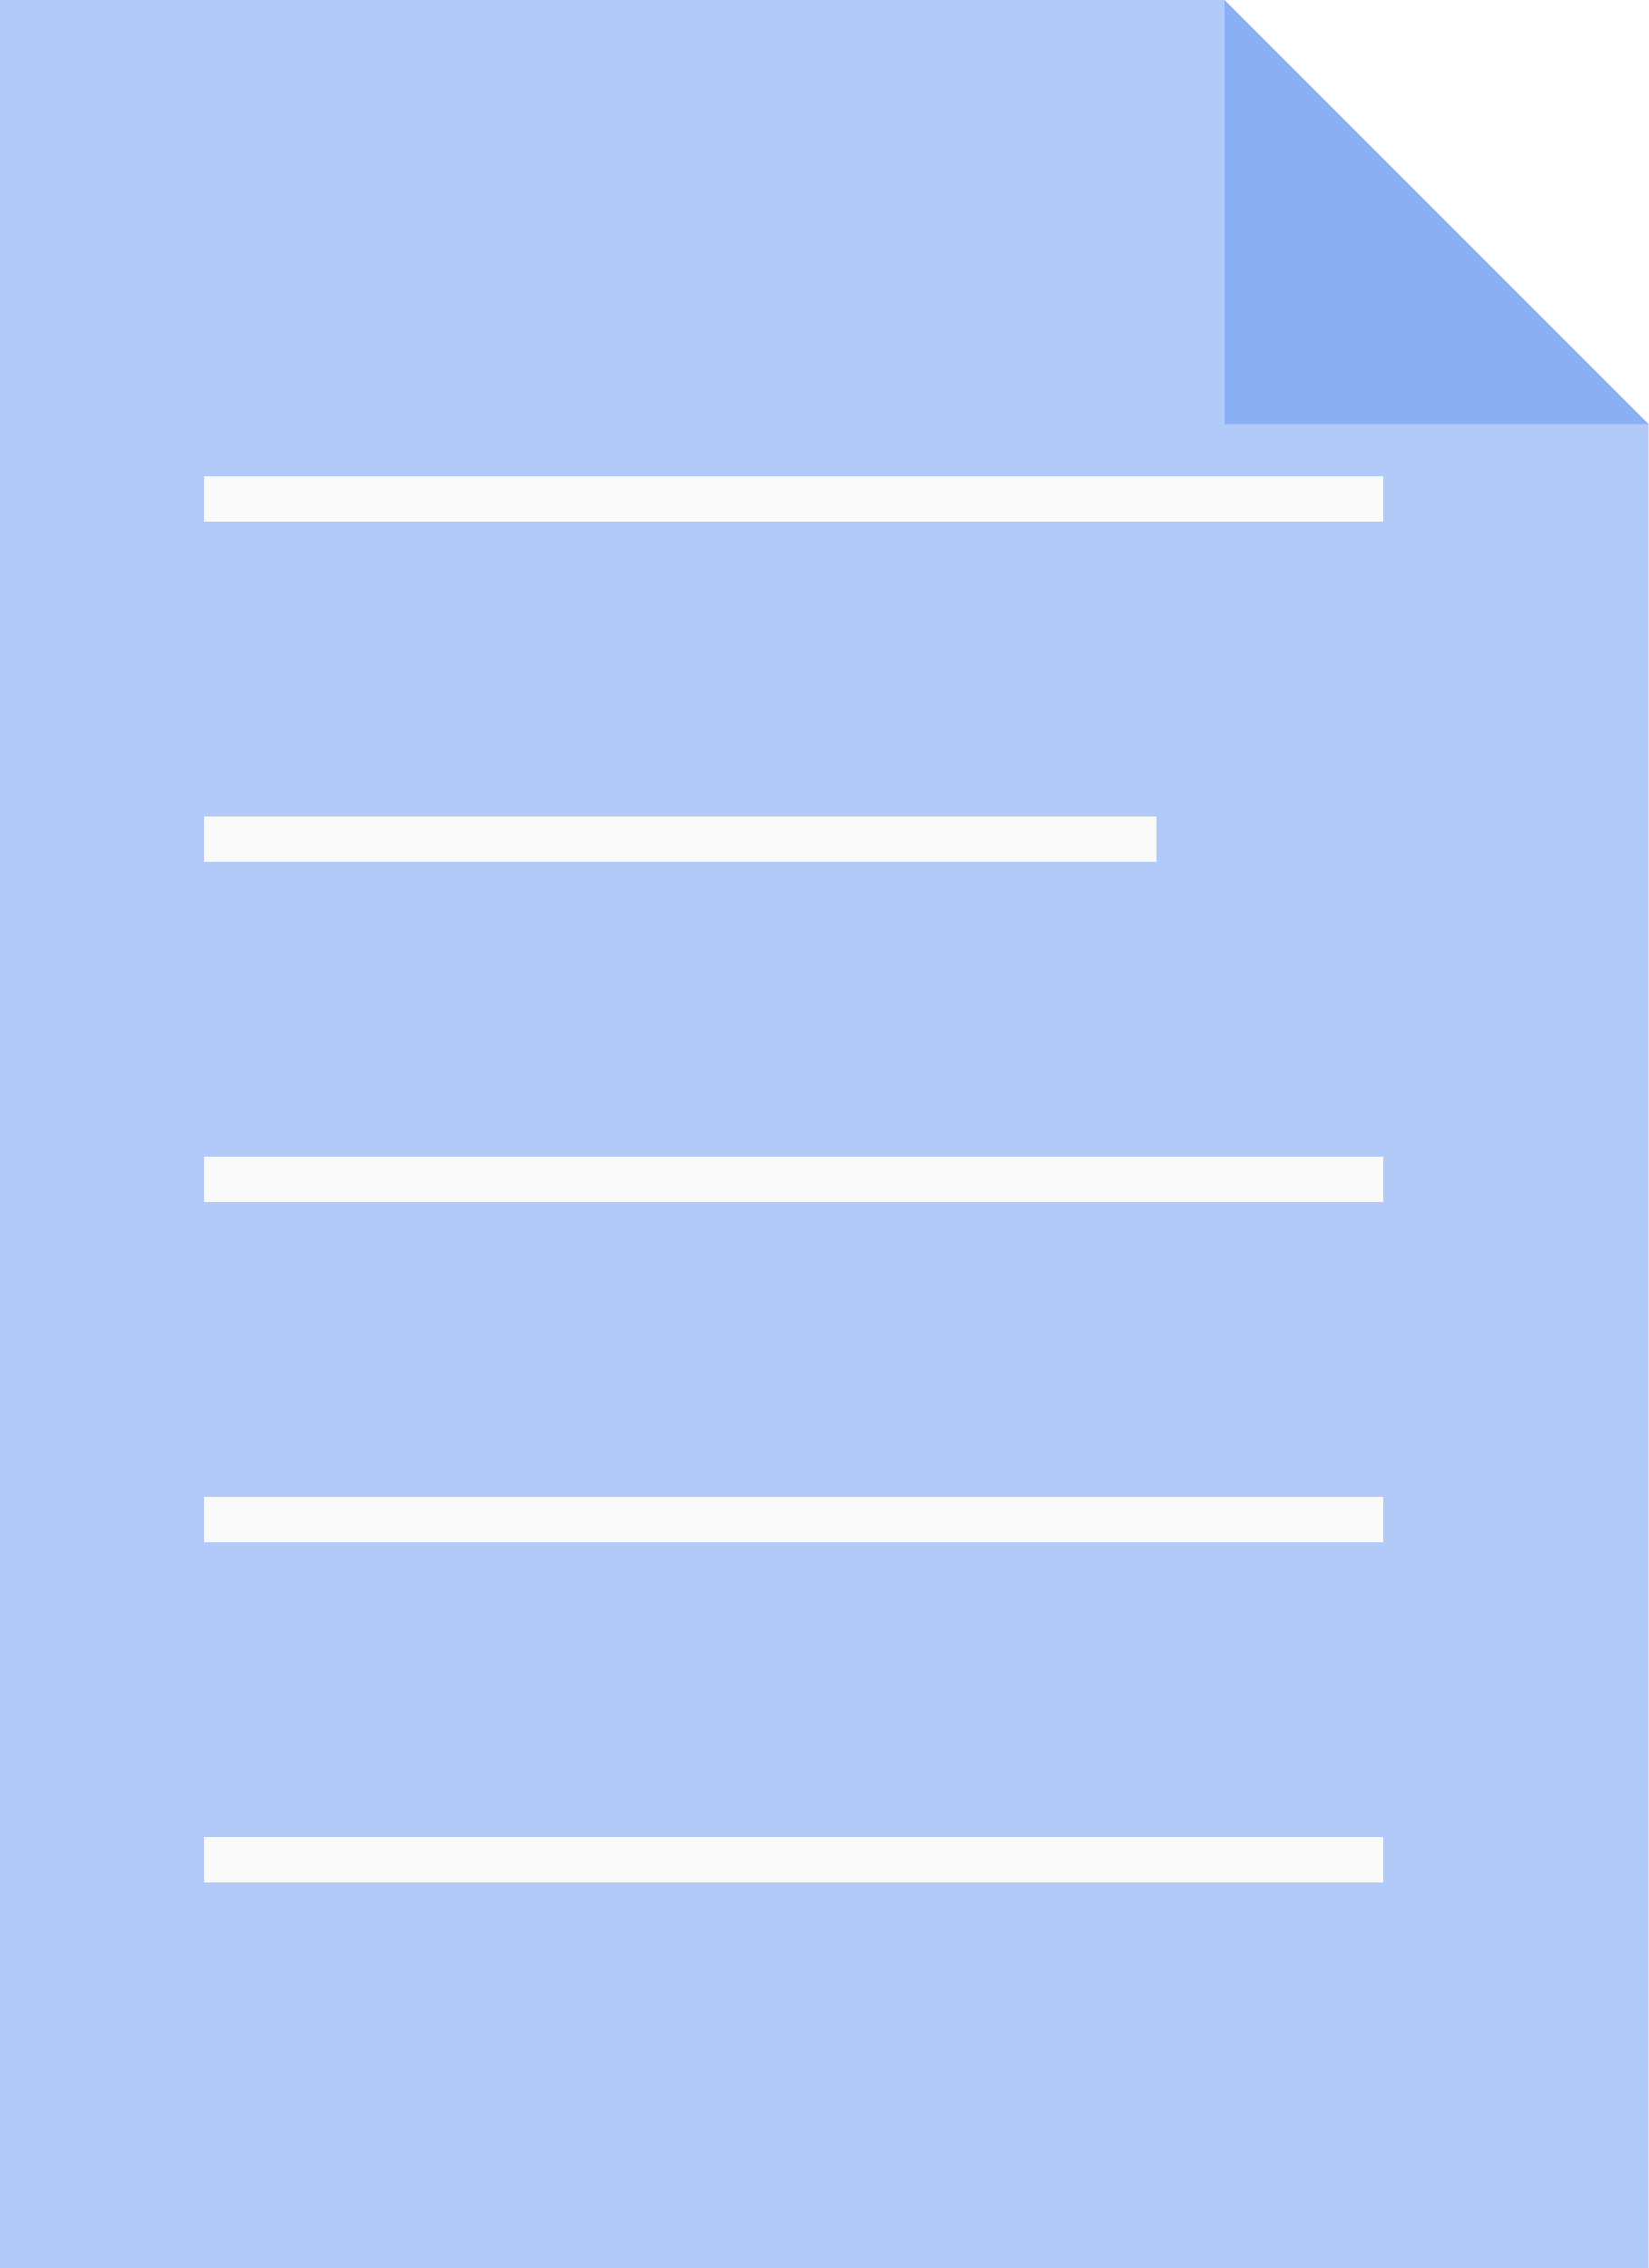
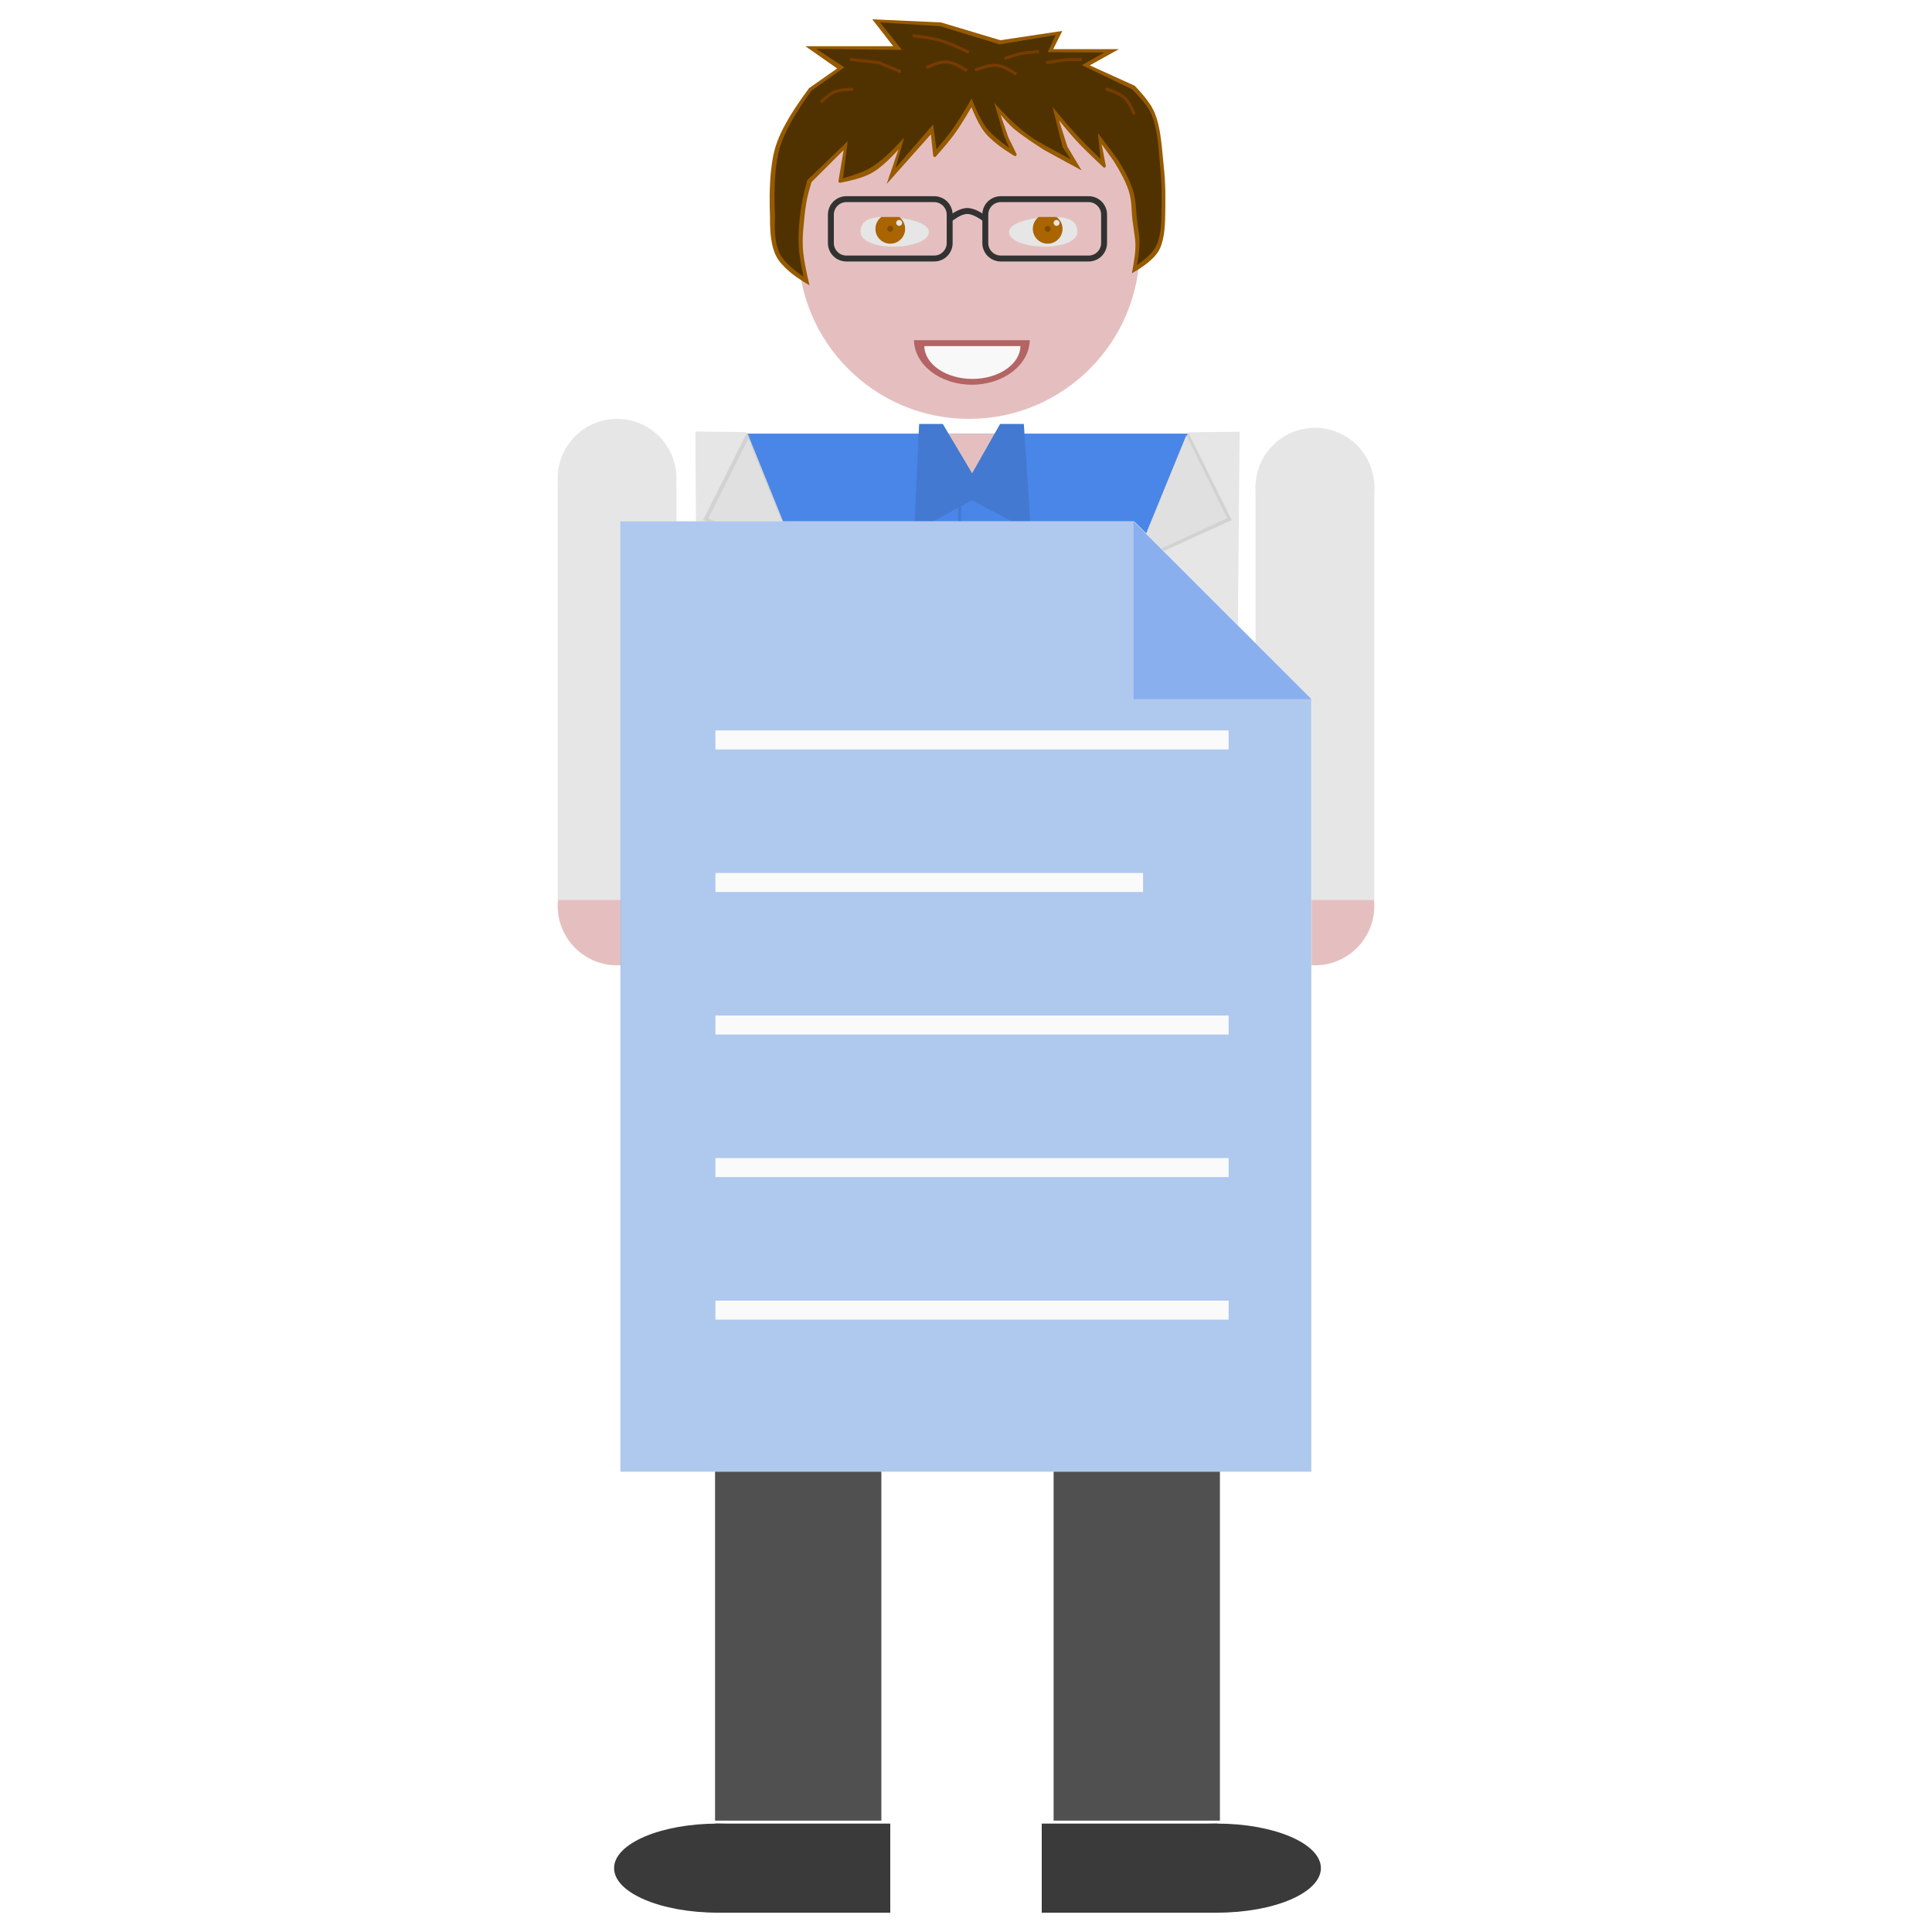
- <svg xmlns="http://www.w3.org/2000/svg" style="isolation:isolate" viewBox="0 0 72.7 100" width="72.7" height="100">
-   <path d=" M 72.7 18.7 L 72.7 100 L 0 100 L 0 0 L 54 0 L 72.7 18.7 L 72.7 18.7 Z " id="Path" fill="rgb(100,150,240)" fill-opacity="0.5" />
-   <path d=" M 54 0 L 54 18.7 L 72.7 18.7 L 54 0 L 54 0 Z " id="Path" fill="rgb(100,150,240)" fill-opacity="0.5" />
-   <path d=" M 10 22 L 60 22 L 60 22" id="Path" fill="none" vector-effect="non-scaling-stroke" stroke-width="2" stroke="rgb(250,250,250)" stroke-linejoin="miter" stroke-linecap="square" stroke-miterlimit="3" />
-   <path d=" M 10 52 L 60 52 L 60 52" id="Path" fill="none" vector-effect="non-scaling-stroke" stroke-width="2" stroke="rgb(250,250,250)" stroke-linejoin="miter" stroke-linecap="square" stroke-miterlimit="3" />
-   <path d=" M 10 37 L 50 37 L 50 37" id="Path" fill="none" vector-effect="non-scaling-stroke" stroke-width="2" stroke="rgb(250,250,250)" stroke-linejoin="miter" stroke-linecap="square" stroke-miterlimit="3" />
-   <path d=" M 10 67 L 60 67 L 60 67" id="Path" fill="none" vector-effect="non-scaling-stroke" stroke-width="2" stroke="rgb(250,250,250)" stroke-linejoin="miter" stroke-linecap="square" stroke-miterlimit="3" />
-   <path d=" M 10 82 L 60 82 L 60 82" id="Path" fill="none" vector-effect="non-scaling-stroke" stroke-width="2" stroke="rgb(250,250,250)" stroke-linejoin="miter" stroke-linecap="square" stroke-miterlimit="3" />
+ <svg xmlns="http://www.w3.org/2000/svg" style="isolation:isolate" viewBox="0 0 100 100" width="100" height="100">
+   <g id="Group">
+     <g id="Group">
+       <g id="left shoe">
+         <rect x="53.92" y="94.389" width="9.069" height="4.611" transform="matrix(1,0,0,1,0,0)" id="Rectangle" fill="rgb(58,58,58)" />
+         <path d=" M 62.989 94.389 L 62.989 94.389 C 65.958 94.389 68.369 95.422 68.369 96.694 L 68.369 96.694 C 68.369 97.967 65.958 99 62.989 99 L 62.989 99 C 60.019 99 57.609 97.967 57.609 96.694 L 57.609 96.694 C 57.609 95.422 60.019 94.389 62.989 94.389 Z " id="Path" fill="rgb(58,58,58)" />
+       </g>
+       <g id="right shoe">
+         <rect x="37.011" y="94.389" width="9.069" height="4.611" transform="matrix(1,0,0,1,0,0)" id="Rectangle" fill="rgb(58,58,58)" />
+         <path d=" M 37.165 94.389 L 37.165 94.389 C 40.134 94.389 42.545 95.422 42.545 96.694 L 42.545 96.694 C 42.545 97.967 40.134 99 37.165 99 L 37.165 99 C 34.196 99 31.785 97.967 31.785 96.694 L 31.785 96.694 C 31.785 95.422 34.196 94.389 37.165 94.389 Z " id="Path" fill="rgb(58,58,58)" />
+       </g>
+       <rect x="54.535" y="63.492" width="8.608" height="30.743" transform="matrix(1,0,0,1,0,0)" id="left leg" fill="rgb(80,80,80)" />
+       <rect x="37.011" y="63.492" width="8.608" height="30.743" transform="matrix(1,0,0,1,0,0)" id="right leg" fill="rgb(80,80,80)" />
+       <rect x="37.011" y="55.653" width="26.131" height="7.686" transform="matrix(1,0,0,1,0,0)" id="waist" fill="rgb(80,80,80)" />
+       <g id="belt">
+         <rect x="37.011" y="57.344" width="26.131" height="1.23" transform="matrix(1,0,0,1,0,0)" id="Rectangle" fill="rgb(58,58,58)" />
+         <path d=" M 48.309 57.113 L 50.307 57.113 L 50.307 58.804 L 48.309 58.804 L 48.309 57.113 Z  M 48.463 57.267 L 50.154 57.267 L 50.154 58.65 L 48.463 58.65 L 48.463 57.267 Z " fill-rule="evenodd" id="Compound Path" fill="rgb(185,185,185)" />
+         <path d=" M 49.347 57.882 L 49.424 57.882 L 49.424 58.035 L 49.347 58.035 L 48.232 58.035 L 48.155 58.035 L 48.155 57.882 L 48.232 57.882 L 49.347 57.882 Z " id="Path" fill="rgb(185,185,185)" />
+       </g>
+       <g id="shirt">
+         <rect x="36.145" y="22.444" width="27.668" height="33.817" transform="matrix(1,0,0,1,0,0)" id="shirt color" fill="rgb(74,134,232)" />
+         <polygon points="48.596,22.444,51.977,22.446,50.284,25.374" id="neck" fill="rgb(229,191,191)" />
+         <path d=" M 49.748 55.953 L 49.748 56.029 L 49.594 56.029 L 49.594 55.953 L 49.594 25.21 L 49.594 25.133 L 49.748 25.133 L 49.748 25.21 L 49.748 55.953 Z " id="line" fill="rgb(67,121,209)" />
+         <g id="buttons">
+           <circle vector-effect="non-scaling-stroke" cx="50.594" cy="27.977" r="0.615" id="Ellipse" fill="rgb(52,94,162)" />
+           <circle vector-effect="non-scaling-stroke" cx="50.594" cy="34.126" r="0.615" id="Ellipse" fill="rgb(52,94,162)" />
+           <circle vector-effect="non-scaling-stroke" cx="50.594" cy="40.274" r="0.615" id="Ellipse" fill="rgb(52,94,162)" />
+           <circle vector-effect="non-scaling-stroke" cx="50.594" cy="46.423" r="0.615" id="Ellipse" fill="rgb(52,94,162)" />
+           <circle vector-effect="non-scaling-stroke" cx="50.594" cy="52.572" r="0.615" id="Ellipse" fill="rgb(52,94,162)" />
+         </g>
+         <path d=" M 52.525 22.444 L 52.805 26.639 L 50.392 25.381 L 52.056 22.444 L 52.525 22.444 Z " id="left collar" fill="rgb(67,121,209)" vector-effect="non-scaling-stroke" stroke-width="1" stroke="rgb(67,121,209)" stroke-linejoin="miter" stroke-linecap="square" stroke-miterlimit="3" />
+         <path d=" M 48.515 22.444 L 50.244 25.354 L 47.858 26.662 L 48.052 22.444 L 48.515 22.444 Z " id="right collar" fill="rgb(67,121,209)" vector-effect="non-scaling-stroke" stroke-width="1" stroke="rgb(67,121,209)" stroke-linejoin="miter" stroke-linecap="square" stroke-miterlimit="3" />
+       </g>
+       <path d=" M 63.862 56.191 L 53.689 56.191 C 53.876 56.525 53.957 56.685 54.227 57.139 C 54.498 57.593 54.406 57.46 54.595 57.771 Q 54.784 58.082 55.245 58.561 L 55.657 59.035 L 63.862 59.035 L 63.862 56.191 Z " id="left bottom flap" fill="rgb(230,230,230)" />
+       <path d=" M 36.197 56.191 L 46.311 56.191 Q 46.105 56.698 45.834 57.164 C 45.563 57.631 45.656 57.494 45.467 57.813 Q 45.278 58.133 44.817 58.625 L 44.404 59.111 L 36.197 59.111 L 36.197 56.191 Z " id="right bottom flap" fill="rgb(230,230,230)" />
+       <path d=" M 64.163 22.347 L 63.865 56.582 L 53.847 56.454 C 53.407 55.55 53.198 54.985 52.92 53.95 C 52.644 52.924 52.643 52.882 52.434 51.216 C 52.225 49.551 52.201 48.271 52.39 46.424 C 52.543 44.935 52.707 44.098 53.116 42.722 L 61.55 22.373" id="left flap" fill="rgb(230,230,230)" />
+       <path d=" M 35.991 22.333 L 36.204 56.568 L 46.222 56.465 C 46.665 55.561 46.875 54.997 47.156 53.963 C 47.434 52.938 47.436 52.895 47.649 51.23 C 47.862 49.565 47.888 48.286 47.704 46.438 C 47.555 44.949 47.393 44.111 46.988 42.735 L 38.604 22.365" id="right flap" fill="rgb(230,230,230)" />
+       <path d=" M 61.499 22.374 L 63.756 26.919 L 60.174 28.549 L 61.378 30.593 L 54.073 40.546 L 61.499 22.374 Z  M 61.513 22.747 L 63.547 26.845 L 59.956 28.479 L 61.193 30.584 L 54.688 39.448 L 61.513 22.747 Z " id="left lapel border" fill="rgb(210,210,210)" />
+       <path d=" M 61.404 22.528 L 63.513 26.825 L 59.925 28.475 L 61.157 30.598 L 54.304 39.877 L 61.404 22.528 Z  M 61.416 22.901 L 63.305 26.75 L 59.707 28.406 L 60.974 30.587 L 54.914 38.792 L 61.416 22.901 Z " id="left lapel" fill="rgb(224,224,224)" />
+       <path d=" M 46.016 40.584 L 38.757 30.599 L 39.969 28.561 L 36.396 26.915 L 38.673 22.38 L 46.016 40.584 Z  M 45.407 39.485 L 38.94 30.59 L 40.188 28.493 L 36.604 26.842 L 38.657 22.754 L 45.407 39.485 Z " id="right lapel border" fill="rgb(210,210,210)" />
+       <path d=" M 45.705 39.86 L 39.014 30.53 L 40.282 28.447 L 36.658 26.836 L 38.73 22.712 L 45.705 39.86 Z  M 45.073 38.715 L 39.199 30.522 L 40.505 28.378 L 36.867 26.761 L 38.714 23.084 L 45.073 38.715 Z " id="right lapel" fill="rgb(224,224,224)" />
+       <circle vector-effect="non-scaling-stroke" cx="68.061" cy="46.891" r="3.074" id="left hand" fill="rgb(229,191,191)" />
+       <rect x="64.987" y="25.064" width="6.149" height="21.52" transform="matrix(1,0,0,1,0,0)" id="left arm" fill="rgb(230,230,230)" />
+       <circle vector-effect="non-scaling-stroke" cx="68.061" cy="25.218" r="3.074" id="left shoulder" fill="rgb(230,230,230)" />
+       <circle vector-effect="non-scaling-stroke" cx="31.939" cy="46.891" r="3.074" id="right hand" fill="rgb(229,191,191)" />
+       <rect x="28.864" y="25.064" width="6.149" height="21.52" transform="matrix(1,0,0,1,0,0)" id="right arm" fill="rgb(230,230,230)" />
+       <circle vector-effect="non-scaling-stroke" cx="31.939" cy="24.756" r="3.074" id="right shoulder" fill="rgb(230,230,230)" />
+       <g id="pockets">
+         <rect x="55.513" y="50.112" width="6.149" height="0.615" transform="matrix(1,0,0,1,0,0)" id="left pocket" fill="rgb(228,228,228)" vector-effect="non-scaling-stroke" stroke-width="1" stroke="rgb(220,220,220)" stroke-linejoin="miter" stroke-linecap="square" stroke-miterlimit="2" />
+         <rect x="37.989" y="50.112" width="6.149" height="0.615" transform="matrix(1,0,0,1,0,0)" id="right pocket" fill="rgb(228,228,228)" vector-effect="non-scaling-stroke" stroke-width="1" stroke="rgb(220,220,220)" stroke-linejoin="miter" stroke-linecap="square" stroke-miterlimit="2" />
+         <rect x="58.587" y="34.741" width="3.074" height="0.307" transform="matrix(1,0,0,1,0,0)" id="top pocket" fill="rgb(222,222,222)" vector-effect="non-scaling-stroke" stroke-width="1" stroke="rgb(220,220,220)" stroke-linejoin="miter" stroke-linecap="square" stroke-miterlimit="2" />
+       </g>
+       <g id="pens">
+         <g id="black pen">
+           <rect x="59.509" y="33.434" width="0.307" height="1.23" transform="matrix(1,0,0,1,0,0)" id="Rectangle" fill="rgb(80,80,80)" />
+           <rect x="59.586" y="34.664" width="0.154" height="0.615" transform="matrix(1,0,0,1,0,0)" id="Rectangle" fill="rgb(80,80,80)" />
+         </g>
+         <g id="green pen">
+           <rect x="60.124" y="33.434" width="0.307" height="1.23" transform="matrix(1,0,0,1,0,0)" id="Rectangle" fill="rgb(0,140,0)" />
+           <rect x="60.201" y="34.664" width="0.154" height="0.615" transform="matrix(1,0,0,1,0,0)" id="Rectangle" fill="rgb(0,140,0)" />
+         </g>
+         <g id="red pen">
+           <rect x="60.816" y="34.664" width="0.154" height="0.615" transform="matrix(1,0,0,1,0,0)" id="Rectangle" fill="rgb(180,0,0)" />
+           <rect x="60.739" y="33.434" width="0.307" height="1.23" transform="matrix(1,0,0,1,0,0)" id="Rectangle" fill="rgb(180,0,0)" />
+         </g>
+       </g>
+       <circle vector-effect="non-scaling-stroke" cx="50.154" cy="12.844" r="8.839" id="face" fill="rgb(229,191,191)" />
+       <g id="mouth">
+         <path d=" M 53.299 17.609 C 53.273 18.885 51.94 19.914 50.302 19.914 C 48.665 19.914 47.332 18.885 47.306 17.609 L 53.299 17.609 L 53.299 17.609 Z " id="Path" fill="rgb(180,100,100)" />
+         <path d=" M 52.818 17.916 C 52.797 18.855 51.69 19.612 50.33 19.612 C 48.97 19.612 47.863 18.855 47.842 17.916 L 52.818 17.916 L 52.818 17.916 Z " id="Path" fill="rgb(248,248,248)" />
+       </g>
+       <g id="eyes">
+         <g id="right eye">
+           <path d=" M 44.543 11.998 C 44.543 11.503 44.891 11.23 45.773 11.23 C 46.655 11.23 48.058 11.454 48.078 11.998 C 48.096 12.493 47.116 12.767 46.234 12.767 C 45.352 12.767 44.543 12.493 44.543 11.998 Z " id="Path" fill="rgb(230,230,230)" />
+           <path d=" M 46.541 11.23 C 46.73 11.369 46.849 11.593 46.849 11.844 C 46.849 12.269 46.504 12.613 46.08 12.613 C 45.656 12.613 45.312 12.269 45.312 11.844 C 45.312 11.593 45.433 11.369 45.622 11.23 L 46.541 11.23 Z " id="Path" fill="rgb(170,100,0)" />
+           <circle vector-effect="non-scaling-stroke" cx="46.08" cy="11.844" r="0.154" id="Ellipse" fill="rgb(128,77,0)" />
+           <circle vector-effect="non-scaling-stroke" cx="46.541" cy="11.537" r="0.154" id="Ellipse" fill="rgb(230,230,230)" />
+         </g>
+         <g id="left eye">
+           <path d=" M 55.764 11.998 C 55.764 11.503 55.417 11.23 54.535 11.23 C 53.653 11.23 52.249 11.454 52.229 11.998 C 52.211 12.493 53.191 12.767 54.074 12.767 C 54.956 12.767 55.764 12.493 55.764 11.998 Z " id="Path" fill="rgb(230,230,230)" />
+           <path d=" M 53.766 11.23 C 53.577 11.369 53.459 11.593 53.459 11.844 C 53.459 12.269 53.803 12.613 54.227 12.613 C 54.651 12.613 54.996 12.269 54.996 11.844 C 54.996 11.593 54.874 11.369 54.686 11.23 L 53.766 11.23 Z " id="Path" fill="rgb(170,100,0)" />
+           <circle vector-effect="non-scaling-stroke" cx="54.227" cy="11.844" r="0.154" id="Ellipse" fill="rgb(128,77,0)" />
+           <circle vector-effect="non-scaling-stroke" cx="54.688" cy="11.537" r="0.154" id="Ellipse" fill="rgb(230,230,230)" />
+         </g>
+       </g>
+       <g id="glasses">
+         <path d=" M 43.808 10.154 L 48.352 10.154 C 48.606 10.154 48.849 10.255 49.029 10.433 C 49.207 10.613 49.308 10.856 49.308 11.11 L 49.308 12.579 C 49.308 12.833 49.207 13.076 49.029 13.256 C 48.849 13.434 48.606 13.535 48.352 13.535 L 43.808 13.535 C 43.555 13.535 43.312 13.434 43.132 13.256 C 42.954 13.076 42.852 12.833 42.852 12.579 L 42.852 11.11 C 42.852 10.856 42.954 10.613 43.132 10.433 C 43.312 10.255 43.555 10.154 43.808 10.154 Z  M 43.808 10.461 L 48.352 10.461 C 48.524 10.461 48.689 10.529 48.81 10.652 C 48.933 10.773 49.001 10.938 49.001 11.11 L 49.001 12.579 C 49.001 12.751 48.933 12.916 48.81 13.037 C 48.689 13.16 48.524 13.228 48.352 13.228 L 43.808 13.228 C 43.636 13.228 43.472 13.16 43.35 13.037 C 43.227 12.916 43.16 12.751 43.16 12.579 L 43.16 11.11 C 43.16 10.938 43.227 10.773 43.35 10.652 C 43.472 10.529 43.636 10.461 43.808 10.461 Z " fill-rule="evenodd" id="Compound Path" fill="rgb(50,50,50)" />
+         <path d=" M 51.802 10.154 L 56.345 10.154 C 56.599 10.154 56.842 10.255 57.022 10.433 C 57.2 10.613 57.301 10.856 57.301 11.11 L 57.301 12.579 C 57.301 12.833 57.2 13.076 57.022 13.256 C 56.842 13.434 56.599 13.535 56.345 13.535 L 51.802 13.535 C 51.548 13.535 51.305 13.434 51.125 13.256 C 50.947 13.076 50.845 12.833 50.845 12.579 L 50.845 11.11 C 50.845 10.856 50.947 10.613 51.125 10.433 C 51.305 10.255 51.548 10.154 51.802 10.154 Z  M 51.802 10.461 L 56.345 10.461 C 56.517 10.461 56.682 10.529 56.803 10.652 C 56.926 10.773 56.994 10.938 56.994 11.11 L 56.994 12.579 C 56.994 12.751 56.926 12.916 56.803 13.037 C 56.682 13.16 56.517 13.228 56.345 13.228 L 51.802 13.228 C 51.629 13.228 51.465 13.16 51.343 13.037 C 51.22 12.916 51.153 12.751 51.153 12.579 L 51.153 11.11 C 51.153 10.938 51.22 10.773 51.343 10.652 C 51.465 10.529 51.629 10.461 51.802 10.461 Z " fill-rule="evenodd" id="Compound Path" fill="rgb(50,50,50)" />
+         <path d=" M 49.396 11.356 L 49.27 11.443 L 49.095 11.191 L 49.221 11.104 C 49.29 11.054 49.361 11.01 49.434 10.967 C 49.493 10.933 49.554 10.902 49.617 10.875 C 49.691 10.842 49.768 10.816 49.846 10.796 C 49.909 10.779 49.975 10.77 50.042 10.768 C 50.109 10.767 50.178 10.773 50.244 10.787 C 50.326 10.804 50.406 10.827 50.483 10.858 C 50.552 10.885 50.621 10.918 50.687 10.954 C 50.77 10.999 50.852 11.048 50.932 11.102 L 51.059 11.188 L 50.887 11.443 L 50.759 11.357 C 50.689 11.31 50.615 11.265 50.54 11.223 C 50.484 11.194 50.427 11.167 50.369 11.144 C 50.309 11.119 50.246 11.101 50.183 11.088 C 50.138 11.079 50.094 11.074 50.049 11.076 C 50.006 11.077 49.963 11.084 49.922 11.094 C 49.859 11.11 49.799 11.13 49.74 11.156 C 49.688 11.179 49.637 11.205 49.588 11.233 C 49.522 11.271 49.459 11.313 49.396 11.356 Z " id="Path" fill="rgb(50,50,50)" />
+       </g>
+       <path d=" M 48.182 6.952 L 45.896 9.52 L 46.503 7.736 C 46.443 7.803 46.383 7.869 46.322 7.936 C 46.203 8.063 46.082 8.186 45.956 8.306 C 45.791 8.463 45.619 8.609 45.439 8.746 C 45.315 8.838 45.184 8.921 45.047 8.992 C 45.001 9.016 44.955 9.038 44.909 9.059 C 44.854 9.084 44.797 9.107 44.74 9.128 C 44.579 9.19 44.416 9.242 44.25 9.287 C 43.997 9.353 43.744 9.411 43.489 9.46 C 43.464 9.465 43.44 9.457 43.421 9.44 C 43.403 9.422 43.395 9.397 43.398 9.373 L 43.667 7.765 L 42.005 9.427 C 41.952 9.6 41.902 9.775 41.853 9.951 C 41.827 10.049 41.802 10.147 41.782 10.246 C 41.746 10.421 41.715 10.598 41.692 10.776 C 41.667 10.954 41.647 11.134 41.63 11.314 C 41.63 11.314 41.63 11.314 41.63 11.314 L 41.629 11.32 C 41.629 11.322 41.629 11.322 41.629 11.322 C 41.607 11.52 41.589 11.72 41.572 11.92 C 41.557 12.113 41.547 12.307 41.547 12.501 C 41.547 12.588 41.549 12.676 41.553 12.764 C 41.555 12.821 41.56 12.876 41.564 12.933 C 41.569 13.002 41.577 13.071 41.584 13.14 C 41.607 13.334 41.636 13.526 41.673 13.718 C 41.739 14.072 41.815 14.422 41.901 14.77 C 41.67 14.637 41.446 14.493 41.228 14.341 C 41.097 14.249 40.971 14.15 40.849 14.047 C 40.696 13.917 40.553 13.774 40.421 13.621 C 40.327 13.511 40.245 13.391 40.179 13.263 C 40.149 13.208 40.122 13.15 40.099 13.09 C 40.072 13.02 40.047 12.95 40.026 12.877 C 40.009 12.824 39.995 12.77 39.982 12.716 C 39.967 12.655 39.955 12.593 39.944 12.532 C 39.91 12.352 39.887 12.17 39.875 11.989 C 39.858 11.735 39.852 11.483 39.855 11.231 C 39.841 10.875 39.835 10.518 39.838 10.161 C 39.84 9.88 39.85 9.599 39.867 9.319 C 39.89 8.956 39.932 8.597 39.99 8.24 C 40.032 7.994 40.09 7.753 40.165 7.517 C 40.199 7.416 40.235 7.316 40.275 7.218 C 40.321 7.101 40.371 6.984 40.425 6.87 C 40.465 6.787 40.505 6.704 40.548 6.623 C 40.596 6.531 40.645 6.438 40.696 6.348 C 40.842 6.085 41 5.827 41.166 5.575 C 41.391 5.235 41.626 4.901 41.869 4.574 C 41.873 4.568 41.879 4.562 41.885 4.557 L 43.333 3.544 L 41.686 2.391 L 46.231 2.391 L 45.149 1 L 48.706 1.161 L 51.78 2.082 L 54.985 1.601 L 54.513 2.545 L 57.913 2.545 L 56.404 3.383 L 58.723 4.434 C 58.732 4.439 58.742 4.445 58.748 4.452 C 58.848 4.557 58.946 4.665 59.043 4.774 C 59.118 4.861 59.194 4.949 59.266 5.04 C 59.357 5.155 59.444 5.273 59.526 5.396 C 59.584 5.481 59.636 5.57 59.682 5.661 C 59.713 5.721 59.741 5.78 59.767 5.842 C 59.796 5.916 59.824 5.991 59.85 6.066 C 59.868 6.122 59.885 6.177 59.901 6.234 C 59.919 6.297 59.936 6.362 59.951 6.425 C 59.996 6.611 60.033 6.798 60.061 6.987 C 60.099 7.245 60.13 7.504 60.153 7.763 C 60.194 8.145 60.231 8.527 60.265 8.91 C 60.283 9.118 60.297 9.327 60.306 9.536 C 60.316 9.752 60.32 9.969 60.32 10.186 C 60.32 10.586 60.316 10.987 60.306 11.385 C 60.3 11.54 60.291 11.694 60.276 11.848 C 60.265 11.967 60.25 12.086 60.228 12.206 C 60.202 12.359 60.165 12.51 60.117 12.659 C 60.085 12.764 60.042 12.864 59.988 12.957 C 59.964 13.003 59.934 13.048 59.904 13.091 C 59.868 13.142 59.832 13.189 59.792 13.236 C 59.762 13.271 59.732 13.303 59.699 13.337 C 59.664 13.372 59.629 13.409 59.59 13.443 C 59.481 13.545 59.366 13.64 59.244 13.726 C 59.034 13.88 58.812 14.02 58.585 14.147 C 58.648 13.83 58.7 13.512 58.74 13.191 C 58.757 13.05 58.768 12.908 58.769 12.765 L 58.769 12.719 C 58.769 12.582 58.76 12.446 58.745 12.31 C 58.729 12.177 58.709 12.043 58.688 11.909 C 58.66 11.737 58.636 11.565 58.616 11.393 C 58.597 11.217 58.583 11.044 58.574 10.87 C 58.568 10.729 58.557 10.587 58.542 10.446 C 58.526 10.301 58.5 10.16 58.463 10.018 C 58.45 9.965 58.434 9.911 58.416 9.857 C 58.394 9.792 58.371 9.728 58.347 9.663 C 58.276 9.482 58.194 9.304 58.104 9.13 C 57.964 8.864 57.815 8.603 57.656 8.348 L 57.022 7.461 L 57.235 8.584 C 57.241 8.617 57.226 8.65 57.197 8.666 C 57.168 8.683 57.132 8.678 57.108 8.655 C 56.8 8.367 56.496 8.075 56.195 7.78 C 56.03 7.619 55.87 7.454 55.715 7.285 C 55.572 7.13 55.434 6.972 55.297 6.812 C 55.134 6.618 54.973 6.425 54.814 6.229 L 55.248 7.591 L 55.983 8.819 L 54.044 7.762 C 54.043 7.76 54.041 7.76 54.04 7.759 C 53.837 7.63 53.637 7.497 53.437 7.365 C 53.328 7.293 53.22 7.218 53.114 7.142 L 52.996 7.058 C 52.822 6.939 52.655 6.812 52.493 6.677 C 52.459 6.647 52.426 6.617 52.393 6.586 C 52.352 6.549 52.313 6.511 52.275 6.471 C 52.166 6.363 52.061 6.251 51.961 6.134 C 51.903 6.066 51.845 5.999 51.788 5.931 L 52.187 7.102 L 52.613 7.968 C 52.627 7.999 52.621 8.035 52.596 8.059 C 52.57 8.082 52.533 8.085 52.504 8.068 C 52.34 7.968 52.178 7.865 52.02 7.759 C 51.894 7.674 51.772 7.585 51.651 7.493 C 51.5 7.376 51.354 7.252 51.216 7.119 C 51.117 7.026 51.028 6.926 50.945 6.818 C 50.916 6.78 50.887 6.74 50.859 6.698 C 50.825 6.649 50.793 6.598 50.762 6.548 C 50.676 6.405 50.598 6.257 50.526 6.105 C 50.44 5.922 50.358 5.736 50.281 5.548 C 50.108 5.847 49.928 6.143 49.743 6.435 C 49.628 6.618 49.505 6.797 49.377 6.972 C 49.274 7.11 49.168 7.247 49.058 7.381 C 48.855 7.624 48.647 7.865 48.438 8.102 C 48.417 8.125 48.386 8.134 48.357 8.125 C 48.328 8.115 48.308 8.089 48.303 8.059 L 48.182 6.952 Z  M 48.297 6.592 L 46.286 8.85 L 46.775 7.411 C 46.787 7.376 46.772 7.338 46.74 7.319 C 46.707 7.302 46.667 7.31 46.643 7.338 C 46.503 7.505 46.359 7.67 46.209 7.831 C 46.093 7.956 45.973 8.077 45.85 8.195 C 45.69 8.346 45.522 8.489 45.346 8.623 C 45.23 8.71 45.106 8.789 44.977 8.856 C 44.934 8.878 44.891 8.898 44.848 8.918 C 44.794 8.941 44.74 8.964 44.685 8.985 C 44.529 9.044 44.371 9.096 44.21 9.138 C 43.997 9.194 43.784 9.245 43.569 9.288 L 43.898 7.316 L 41.882 9.331 C 41.875 9.339 41.867 9.351 41.864 9.362 C 41.809 9.545 41.755 9.728 41.706 9.911 C 41.678 10.011 41.653 10.112 41.632 10.215 C 41.593 10.393 41.563 10.575 41.538 10.756 C 41.515 10.936 41.495 11.117 41.477 11.299 L 41.477 11.305 C 41.454 11.505 41.435 11.706 41.418 11.908 C 41.403 12.104 41.395 12.303 41.394 12.501 C 41.394 12.59 41.395 12.681 41.4 12.77 C 41.401 12.828 41.406 12.887 41.41 12.945 C 41.417 13.016 41.424 13.086 41.432 13.157 C 41.455 13.355 41.486 13.552 41.523 13.747 C 41.566 13.983 41.615 14.216 41.667 14.448 C 41.549 14.373 41.432 14.296 41.317 14.215 C 41.189 14.126 41.066 14.03 40.948 13.929 C 40.802 13.804 40.663 13.668 40.537 13.52 C 40.451 13.42 40.376 13.309 40.315 13.193 C 40.287 13.14 40.264 13.088 40.242 13.033 C 40.216 12.968 40.193 12.9 40.173 12.834 C 40.158 12.784 40.144 12.733 40.132 12.681 C 40.118 12.622 40.105 12.564 40.095 12.504 C 40.062 12.33 40.041 12.155 40.029 11.978 C 40.012 11.729 40.006 11.479 40.009 11.228 C 39.995 10.873 39.989 10.518 39.992 10.163 C 39.993 9.885 40.004 9.606 40.021 9.328 C 40.044 8.972 40.084 8.617 40.142 8.264 C 40.182 8.028 40.239 7.793 40.313 7.564 C 40.344 7.467 40.379 7.37 40.416 7.276 C 40.462 7.161 40.513 7.047 40.565 6.935 C 40.603 6.853 40.643 6.773 40.685 6.694 C 40.731 6.603 40.78 6.512 40.829 6.423 C 40.975 6.163 41.129 5.908 41.294 5.659 C 41.515 5.325 41.746 4.997 41.984 4.675 L 43.601 3.544 L 42.174 2.545 L 46.545 2.545 L 45.475 1.169 L 48.681 1.315 L 51.769 2.239 L 54.714 1.798 L 54.264 2.699 L 57.32 2.699 L 56.062 3.398 L 58.646 4.569 C 58.742 4.669 58.835 4.772 58.926 4.875 C 59.001 4.961 59.075 5.047 59.146 5.136 C 59.235 5.247 59.32 5.362 59.4 5.481 C 59.453 5.562 59.503 5.645 59.546 5.731 C 59.575 5.787 59.601 5.844 59.624 5.9 C 59.653 5.971 59.679 6.043 59.704 6.116 C 59.721 6.168 59.738 6.222 59.753 6.275 C 59.77 6.337 59.787 6.398 59.802 6.461 C 59.845 6.643 59.881 6.826 59.908 7.01 C 59.947 7.265 59.978 7.522 59.999 7.779 C 60.041 8.16 60.079 8.541 60.111 8.924 C 60.13 9.13 60.144 9.336 60.153 9.542 C 60.162 9.757 60.167 9.972 60.167 10.186 C 60.167 10.584 60.162 10.984 60.153 11.382 C 60.147 11.532 60.137 11.683 60.124 11.832 C 60.113 11.949 60.097 12.064 60.077 12.18 C 60.051 12.326 60.016 12.47 59.971 12.613 C 59.942 12.707 59.902 12.798 59.855 12.884 C 59.832 12.924 59.807 12.964 59.779 13.003 C 59.747 13.048 59.712 13.093 59.675 13.136 C 59.647 13.168 59.619 13.199 59.59 13.229 C 59.556 13.265 59.521 13.297 59.486 13.331 C 59.381 13.428 59.27 13.518 59.155 13.601 C 59.038 13.686 58.92 13.766 58.799 13.841 C 58.834 13.632 58.866 13.422 58.892 13.211 C 58.911 13.063 58.92 12.916 58.923 12.768 C 58.923 12.768 58.923 12.767 58.923 12.767 L 58.923 12.721 C 58.923 12.721 58.923 12.721 58.923 12.719 C 58.923 12.576 58.914 12.433 58.897 12.292 C 58.882 12.157 58.862 12.02 58.84 11.884 C 58.812 11.715 58.788 11.545 58.768 11.374 C 58.751 11.203 58.737 11.033 58.728 10.861 C 58.72 10.718 58.709 10.573 58.694 10.429 C 58.677 10.278 58.651 10.128 58.613 9.981 C 58.597 9.923 58.582 9.866 58.562 9.809 C 58.54 9.742 58.516 9.674 58.49 9.608 C 58.417 9.42 58.333 9.238 58.241 9.059 C 58.098 8.789 57.947 8.524 57.786 8.264 C 57.786 8.263 57.784 8.261 57.783 8.261 L 56.739 6.804 L 57.04 8.381 C 56.793 8.148 56.547 7.911 56.302 7.671 C 56.141 7.511 55.983 7.348 55.829 7.181 C 55.687 7.027 55.549 6.872 55.415 6.712 C 55.165 6.417 54.919 6.117 54.676 5.814 C 54.653 5.787 54.613 5.777 54.581 5.796 C 54.548 5.813 54.531 5.851 54.544 5.887 L 55.106 7.654 L 55.561 8.414 L 54.12 7.628 C 53.92 7.499 53.72 7.37 53.522 7.238 C 53.414 7.165 53.308 7.092 53.203 7.016 C 53.203 7.016 53.203 7.016 53.203 7.016 L 53.083 6.932 C 53.083 6.932 53.083 6.932 53.083 6.932 C 52.914 6.815 52.75 6.692 52.593 6.56 C 52.561 6.532 52.529 6.503 52.498 6.474 C 52.459 6.437 52.421 6.4 52.384 6.363 C 52.278 6.257 52.175 6.146 52.078 6.034 C 51.926 5.86 51.78 5.682 51.637 5.502 C 51.614 5.473 51.572 5.464 51.54 5.482 C 51.506 5.499 51.491 5.539 51.503 5.575 L 52.044 7.162 L 52.356 7.794 C 52.272 7.742 52.189 7.687 52.106 7.631 C 51.983 7.548 51.863 7.461 51.745 7.371 C 51.597 7.258 51.456 7.136 51.322 7.007 C 51.23 6.92 51.145 6.826 51.067 6.726 C 51.039 6.689 51.011 6.651 50.987 6.612 C 50.955 6.566 50.924 6.517 50.895 6.469 C 50.81 6.329 50.735 6.186 50.666 6.04 C 50.535 5.764 50.415 5.481 50.309 5.193 C 50.085 5.585 49.852 5.973 49.613 6.354 C 49.499 6.534 49.381 6.709 49.254 6.88 C 49.153 7.018 49.047 7.152 48.939 7.282 C 48.775 7.481 48.607 7.676 48.437 7.869 L 48.297 6.592 Z " id="hair border" fill="rgb(150,90,0)" />
+       <path d=" M 48.297 6.445 L 46.356 8.693 L 46.798 7.118 Q 45.726 8.326 44.973 8.732 Q 44.526 8.973 43.628 9.231 L 43.878 7.31 L 41.783 9.327 Q 41.62 9.935 41.553 10.269 C 41.484 10.61 41.437 10.902 41.399 11.249 C 41.342 11.773 41.312 12.221 41.341 12.748 Q 41.373 13.309 41.591 14.323 Q 40.647 13.683 40.362 13.132 Q 40.048 12.526 40.112 11.23 Q 39.997 8.814 40.381 7.579 Q 40.73 6.454 41.995 4.697 L 43.705 3.486 L 42.245 2.526 L 46.683 2.583 L 45.549 1.161 L 48.662 1.354 L 51.736 2.295 L 54.638 1.815 L 54.234 2.699 L 57.155 2.718 L 56.002 3.371 L 58.596 4.62 Q 59.273 5.294 59.518 5.754 Q 59.869 6.41 59.979 7.81 Q 60.089 8.917 60.114 9.52 Q 60.139 10.154 60.114 11.326 Q 60.071 12.34 59.806 12.805 Q 59.568 13.223 58.846 13.727 Q 58.974 13.008 58.98 12.613 C 58.987 12.157 58.906 11.866 58.846 11.326 C 58.786 10.786 58.797 10.429 58.673 9.961 Q 58.502 9.318 57.866 8.271 L 56.828 6.887 L 56.963 8.232 Q 56.215 7.51 55.829 7.099 Q 55.335 6.572 54.484 5.542 L 55.003 7.617 L 55.425 8.251 L 54.253 7.617 Q 53.654 7.292 53.35 7.079 C 53.06 6.876 52.829 6.681 52.563 6.445 Q 52.152 6.083 51.467 5.331 L 51.948 6.983 L 52.236 7.656 Q 51.437 7.091 51.102 6.676 Q 50.712 6.192 50.295 5.1 Q 49.627 6.253 49.2 6.83 Q 48.957 7.158 48.47 7.733 L 48.297 6.445 Z  M 51.869 7.19 C 51.819 7.15 51.769 7.11 51.72 7.069 C 51.613 6.98 51.51 6.885 51.41 6.786 C 51.344 6.722 51.281 6.652 51.222 6.579 C 51.19 6.54 51.161 6.5 51.131 6.459 C 51.095 6.408 51.061 6.356 51.028 6.302 C 50.933 6.15 50.849 5.991 50.772 5.829 C 50.604 5.472 50.455 5.108 50.326 4.737 C 50.054 5.217 49.771 5.69 49.476 6.156 C 49.35 6.356 49.216 6.549 49.076 6.739 C 48.996 6.846 48.915 6.952 48.83 7.057 C 48.746 7.16 48.661 7.264 48.575 7.367 L 48.405 6.087 L 46.691 8.071 L 46.946 7.16 C 46.966 7.091 46.935 7.017 46.872 6.983 C 46.809 6.949 46.731 6.963 46.683 7.015 C 46.529 7.189 46.373 7.36 46.211 7.526 C 46.085 7.655 45.954 7.781 45.822 7.904 C 45.65 8.062 45.472 8.211 45.286 8.349 C 45.163 8.442 45.035 8.525 44.9 8.597 C 44.863 8.617 44.826 8.635 44.788 8.654 C 44.742 8.675 44.694 8.697 44.646 8.718 C 44.511 8.777 44.374 8.831 44.234 8.878 C 44.094 8.927 43.953 8.974 43.812 9.017 L 44.087 6.895 L 41.677 9.216 C 41.657 9.236 41.643 9.261 41.635 9.287 C 41.58 9.492 41.527 9.694 41.478 9.9 C 41.451 10.013 41.424 10.125 41.401 10.239 C 41.335 10.568 41.283 10.898 41.246 11.232 C 41.203 11.599 41.18 11.968 41.175 12.337 C 41.175 12.477 41.18 12.617 41.188 12.756 C 41.199 12.949 41.22 13.139 41.249 13.33 C 41.283 13.543 41.321 13.757 41.363 13.971 C 41.334 13.949 41.306 13.928 41.278 13.906 C 41.179 13.829 41.083 13.748 40.989 13.662 C 40.874 13.556 40.767 13.442 40.668 13.321 C 40.604 13.241 40.545 13.153 40.498 13.061 C 40.475 13.015 40.453 12.967 40.435 12.919 C 40.412 12.859 40.392 12.799 40.375 12.738 C 40.361 12.69 40.35 12.644 40.339 12.597 C 40.329 12.543 40.318 12.487 40.309 12.434 C 40.282 12.271 40.267 12.106 40.261 11.943 C 40.252 11.705 40.253 11.467 40.265 11.23 C 40.249 10.878 40.239 10.526 40.239 10.174 C 40.238 9.9 40.246 9.627 40.261 9.353 C 40.279 9.003 40.316 8.654 40.37 8.308 C 40.405 8.076 40.458 7.848 40.528 7.624 C 40.556 7.53 40.59 7.438 40.625 7.346 C 40.668 7.235 40.714 7.124 40.764 7.015 C 40.8 6.935 40.837 6.857 40.877 6.778 C 40.922 6.689 40.966 6.602 41.014 6.514 C 41.152 6.259 41.298 6.01 41.455 5.766 C 41.663 5.44 41.879 5.121 42.104 4.808 L 43.978 3.481 L 42.768 2.687 L 47.006 2.74 L 45.885 1.335 L 48.635 1.506 L 51.726 2.453 L 54.378 2.013 L 53.995 2.851 L 56.579 2.868 L 55.671 3.381 L 58.505 4.746 C 58.597 4.839 58.687 4.932 58.776 5.028 C 58.849 5.108 58.922 5.188 58.991 5.272 C 59.078 5.375 59.161 5.484 59.24 5.595 C 59.292 5.669 59.34 5.746 59.383 5.825 C 59.41 5.878 59.437 5.932 59.46 5.987 C 59.487 6.054 59.513 6.122 59.538 6.191 C 59.555 6.244 59.572 6.294 59.586 6.347 C 59.604 6.406 59.62 6.466 59.635 6.526 C 59.678 6.705 59.713 6.883 59.739 7.063 C 59.778 7.315 59.806 7.569 59.826 7.824 C 59.862 8.191 59.896 8.56 59.925 8.93 C 59.941 9.129 59.952 9.327 59.961 9.525 C 59.968 9.734 59.973 9.945 59.973 10.154 C 59.973 10.543 59.968 10.932 59.961 11.321 C 59.955 11.464 59.944 11.608 59.93 11.75 C 59.918 11.86 59.902 11.969 59.884 12.077 C 59.859 12.215 59.824 12.352 59.781 12.484 C 59.753 12.569 59.716 12.652 59.673 12.729 C 59.655 12.761 59.635 12.792 59.615 12.821 C 59.589 12.858 59.563 12.893 59.533 12.927 C 59.45 13.028 59.358 13.124 59.258 13.21 C 59.192 13.267 59.126 13.324 59.058 13.377 C 59.075 13.259 59.092 13.142 59.106 13.025 C 59.123 12.889 59.132 12.752 59.134 12.615 C 59.134 12.615 59.134 12.615 59.134 12.615 L 59.134 12.558 C 59.134 12.557 59.134 12.557 59.134 12.557 C 59.134 12.423 59.126 12.291 59.112 12.158 C 59.098 12.034 59.082 11.908 59.062 11.783 C 59.039 11.625 59.017 11.467 58.999 11.308 C 58.982 11.158 58.969 11.007 58.957 10.856 C 58.946 10.704 58.932 10.551 58.914 10.398 C 58.894 10.239 58.863 10.079 58.822 9.922 C 58.805 9.864 58.788 9.805 58.77 9.747 C 58.746 9.678 58.722 9.61 58.696 9.542 C 58.622 9.353 58.537 9.169 58.445 8.987 C 58.304 8.717 58.155 8.451 57.996 8.191 C 57.995 8.186 57.992 8.182 57.989 8.179 L 56.621 6.354 L 56.768 7.828 C 56.621 7.684 56.475 7.541 56.33 7.395 C 56.198 7.263 56.069 7.129 55.941 6.994 C 55.778 6.82 55.618 6.642 55.463 6.462 C 55.173 6.127 54.885 5.787 54.602 5.444 C 54.556 5.389 54.478 5.374 54.415 5.404 C 54.35 5.437 54.318 5.51 54.335 5.58 L 54.861 7.681 L 54.954 7.822 L 54.327 7.482 C 54.129 7.375 53.934 7.263 53.74 7.147 C 53.637 7.087 53.537 7.021 53.439 6.954 C 53.303 6.858 53.173 6.76 53.045 6.656 C 52.916 6.549 52.789 6.442 52.664 6.33 C 52.53 6.211 52.401 6.088 52.275 5.961 C 52.04 5.721 51.808 5.477 51.58 5.228 C 51.533 5.175 51.454 5.161 51.393 5.197 C 51.33 5.232 51.301 5.306 51.319 5.374 L 51.803 7.035 L 51.869 7.19 Z " id="hair" fill="rgb(80,50,0)" />
+       <g id="hairs">
+         <path d=" M 47.301 1.93 L 47.225 1.921 L 47.242 1.769 L 47.319 1.776 C 47.588 1.809 47.857 1.845 48.125 1.89 C 48.271 1.915 48.415 1.945 48.56 1.984 C 48.609 1.998 48.66 2.011 48.709 2.027 C 48.769 2.045 48.829 2.065 48.889 2.085 C 49.055 2.142 49.219 2.207 49.382 2.274 C 49.626 2.379 49.869 2.488 50.111 2.603 L 50.18 2.637 L 50.112 2.775 L 50.043 2.742 C 49.806 2.628 49.565 2.52 49.322 2.416 C 49.162 2.35 49.002 2.287 48.838 2.231 C 48.781 2.211 48.723 2.191 48.664 2.173 C 48.617 2.159 48.569 2.145 48.52 2.133 C 48.381 2.096 48.242 2.065 48.099 2.042 C 47.834 1.998 47.568 1.961 47.301 1.93 Z " id="Path" fill="rgb(120,60,0)" />
+         <path d=" M 57.278 4.694 L 57.205 4.671 L 57.251 4.523 L 57.324 4.546 C 57.421 4.577 57.518 4.611 57.613 4.646 C 57.687 4.675 57.761 4.706 57.835 4.74 C 57.927 4.783 58.018 4.834 58.105 4.889 C 58.167 4.929 58.224 4.975 58.277 5.026 C 58.299 5.046 58.319 5.067 58.337 5.09 C 58.36 5.116 58.384 5.143 58.404 5.17 C 58.462 5.249 58.516 5.332 58.562 5.418 C 58.633 5.548 58.697 5.682 58.756 5.819 L 58.786 5.891 L 58.643 5.951 L 58.614 5.88 C 58.557 5.747 58.496 5.618 58.427 5.492 C 58.384 5.412 58.336 5.335 58.281 5.264 C 58.262 5.238 58.242 5.215 58.222 5.192 C 58.205 5.172 58.188 5.153 58.17 5.136 C 58.125 5.092 58.075 5.053 58.022 5.018 C 57.941 4.967 57.856 4.92 57.769 4.88 C 57.7 4.847 57.63 4.817 57.558 4.791 C 57.466 4.755 57.372 4.723 57.278 4.694 Z " id="Path" fill="rgb(120,60,0)" />
+         <path d=" M 50.566 3.675 L 50.493 3.702 L 50.438 3.559 L 50.51 3.532 C 50.615 3.492 50.719 3.456 50.825 3.423 C 50.908 3.396 50.993 3.375 51.078 3.355 C 51.187 3.332 51.297 3.315 51.408 3.307 C 51.488 3.301 51.568 3.303 51.648 3.313 C 51.679 3.318 51.711 3.324 51.743 3.332 C 51.78 3.341 51.815 3.35 51.852 3.363 C 51.954 3.395 52.054 3.436 52.149 3.486 C 52.295 3.561 52.438 3.642 52.575 3.733 L 52.639 3.775 L 52.555 3.904 L 52.49 3.862 C 52.358 3.775 52.22 3.695 52.078 3.622 C 51.991 3.576 51.9 3.539 51.805 3.509 C 51.772 3.498 51.74 3.489 51.708 3.481 C 51.68 3.475 51.654 3.47 51.626 3.467 C 51.557 3.456 51.489 3.455 51.42 3.459 C 51.316 3.467 51.213 3.482 51.11 3.506 C 51.03 3.524 50.95 3.545 50.872 3.57 C 50.769 3.601 50.666 3.636 50.566 3.675 Z " id="Path" fill="rgb(120,60,0)" />
+         <path d=" M 52.101 3.078 L 52.027 3.103 L 51.977 2.958 L 52.049 2.932 C 52.215 2.875 52.381 2.822 52.549 2.771 C 52.641 2.743 52.735 2.72 52.828 2.7 C 52.928 2.679 53.031 2.663 53.133 2.651 C 53.319 2.629 53.506 2.614 53.694 2.602 L 53.771 2.597 L 53.78 2.749 L 53.703 2.755 C 53.519 2.766 53.334 2.783 53.151 2.805 C 53.053 2.815 52.956 2.831 52.859 2.851 C 52.77 2.869 52.681 2.892 52.593 2.918 C 52.427 2.968 52.263 3.02 52.101 3.078 Z " id="Path" fill="rgb(120,60,0)" />
+         <path d=" M 54.239 3.312 L 54.163 3.324 L 54.14 3.172 L 54.215 3.161 L 55.134 3.017 L 55.916 3.006 L 55.993 3.004 L 55.996 3.158 L 55.92 3.16 L 55.146 3.17 L 54.239 3.312 Z " id="Path" fill="rgb(120,60,0)" />
+         <path d=" M 48.052 3.541 L 47.983 3.573 L 47.917 3.435 L 47.986 3.401 C 48.074 3.361 48.162 3.323 48.251 3.286 C 48.321 3.258 48.392 3.232 48.464 3.21 C 48.558 3.181 48.652 3.158 48.749 3.141 C 48.816 3.129 48.887 3.124 48.956 3.127 C 48.993 3.127 49.029 3.13 49.065 3.137 C 49.107 3.141 49.148 3.15 49.188 3.16 C 49.307 3.189 49.421 3.229 49.53 3.28 C 49.7 3.36 49.865 3.452 50.023 3.552 L 50.089 3.593 L 50.006 3.722 L 49.942 3.682 C 49.788 3.584 49.63 3.496 49.465 3.419 C 49.365 3.372 49.261 3.335 49.153 3.309 C 49.116 3.301 49.079 3.293 49.044 3.289 C 49.013 3.284 48.982 3.281 48.952 3.28 C 48.892 3.278 48.833 3.283 48.775 3.293 C 48.686 3.307 48.597 3.329 48.511 3.356 C 48.443 3.378 48.375 3.403 48.308 3.429 C 48.222 3.464 48.137 3.501 48.052 3.541 Z " id="Path" fill="rgb(120,60,0)" />
+         <path d=" M 44.073 3.16 L 43.997 3.15 L 44.014 2.998 L 44.091 3.006 L 45.485 3.161 L 46.586 3.619 L 46.657 3.648 L 46.598 3.79 L 46.528 3.761 L 45.445 3.312 L 44.073 3.16 Z " id="Path" fill="rgb(120,60,0)" />
+         <path d=" M 42.597 5.29 L 42.542 5.344 L 42.436 5.232 L 42.493 5.179 C 42.616 5.061 42.746 4.952 42.883 4.849 C 42.958 4.792 43.041 4.743 43.127 4.704 C 43.155 4.691 43.184 4.68 43.214 4.669 C 43.247 4.657 43.281 4.646 43.317 4.637 C 43.415 4.609 43.515 4.589 43.616 4.577 C 43.77 4.558 43.925 4.548 44.08 4.543 L 44.157 4.542 L 44.16 4.695 L 44.084 4.697 C 43.934 4.7 43.784 4.712 43.635 4.729 C 43.541 4.741 43.449 4.76 43.358 4.784 C 43.326 4.794 43.295 4.803 43.264 4.814 C 43.24 4.823 43.215 4.832 43.192 4.843 C 43.115 4.878 43.041 4.921 42.975 4.972 C 42.843 5.072 42.717 5.178 42.597 5.29 Z " id="Path" fill="rgb(120,60,0)" />
+       </g>
+     </g>
+     <g id="Group">
+       <path d=" M 67.888 36.183 L 67.888 76.174 L 32.128 76.174 L 32.128 26.985 L 58.704 26.985 L 67.888 36.183 L 67.888 36.183 Z " id="Path" fill="rgb(250,250,235)" />
+       <path d=" M 67.872 36.183 L 67.872 76.174 L 32.112 76.174 L 32.112 26.985 L 58.674 26.985 L 67.872 36.183 L 67.872 36.183 Z " id="Path" fill="rgb(100,150,240)" fill-opacity="0.5" />
+       <path d=" M 58.674 26.985 L 58.674 36.183 L 67.872 36.183 L 58.674 26.985 L 58.674 26.985 Z " id="Path" fill="rgb(100,150,240)" fill-opacity="0.5" />
+       <rect x="37.031" y="37.807" width="26.562" height="0.984" transform="matrix(1,0,0,1,0,0)" id="Rectangle" fill="rgb(250,250,250)" />
+       <rect x="37.031" y="52.563" width="26.562" height="0.984" transform="matrix(1,0,0,1,0,0)" id="Rectangle" fill="rgb(250,250,250)" />
+       <rect x="37.031" y="59.941" width="26.562" height="0.984" transform="matrix(1,0,0,1,0,0)" id="Rectangle" fill="rgb(250,250,250)" />
+       <rect x="37.031" y="67.32" width="26.562" height="0.984" transform="matrix(1,0,0,1,0,0)" id="Rectangle" fill="rgb(250,250,250)" />
+       <rect x="37.031" y="45.185" width="22.135" height="0.984" transform="matrix(1,0,0,1,0,0)" id="Rectangle" fill="rgb(250,250,250)" />
+     </g>
+   </g>
</svg>
